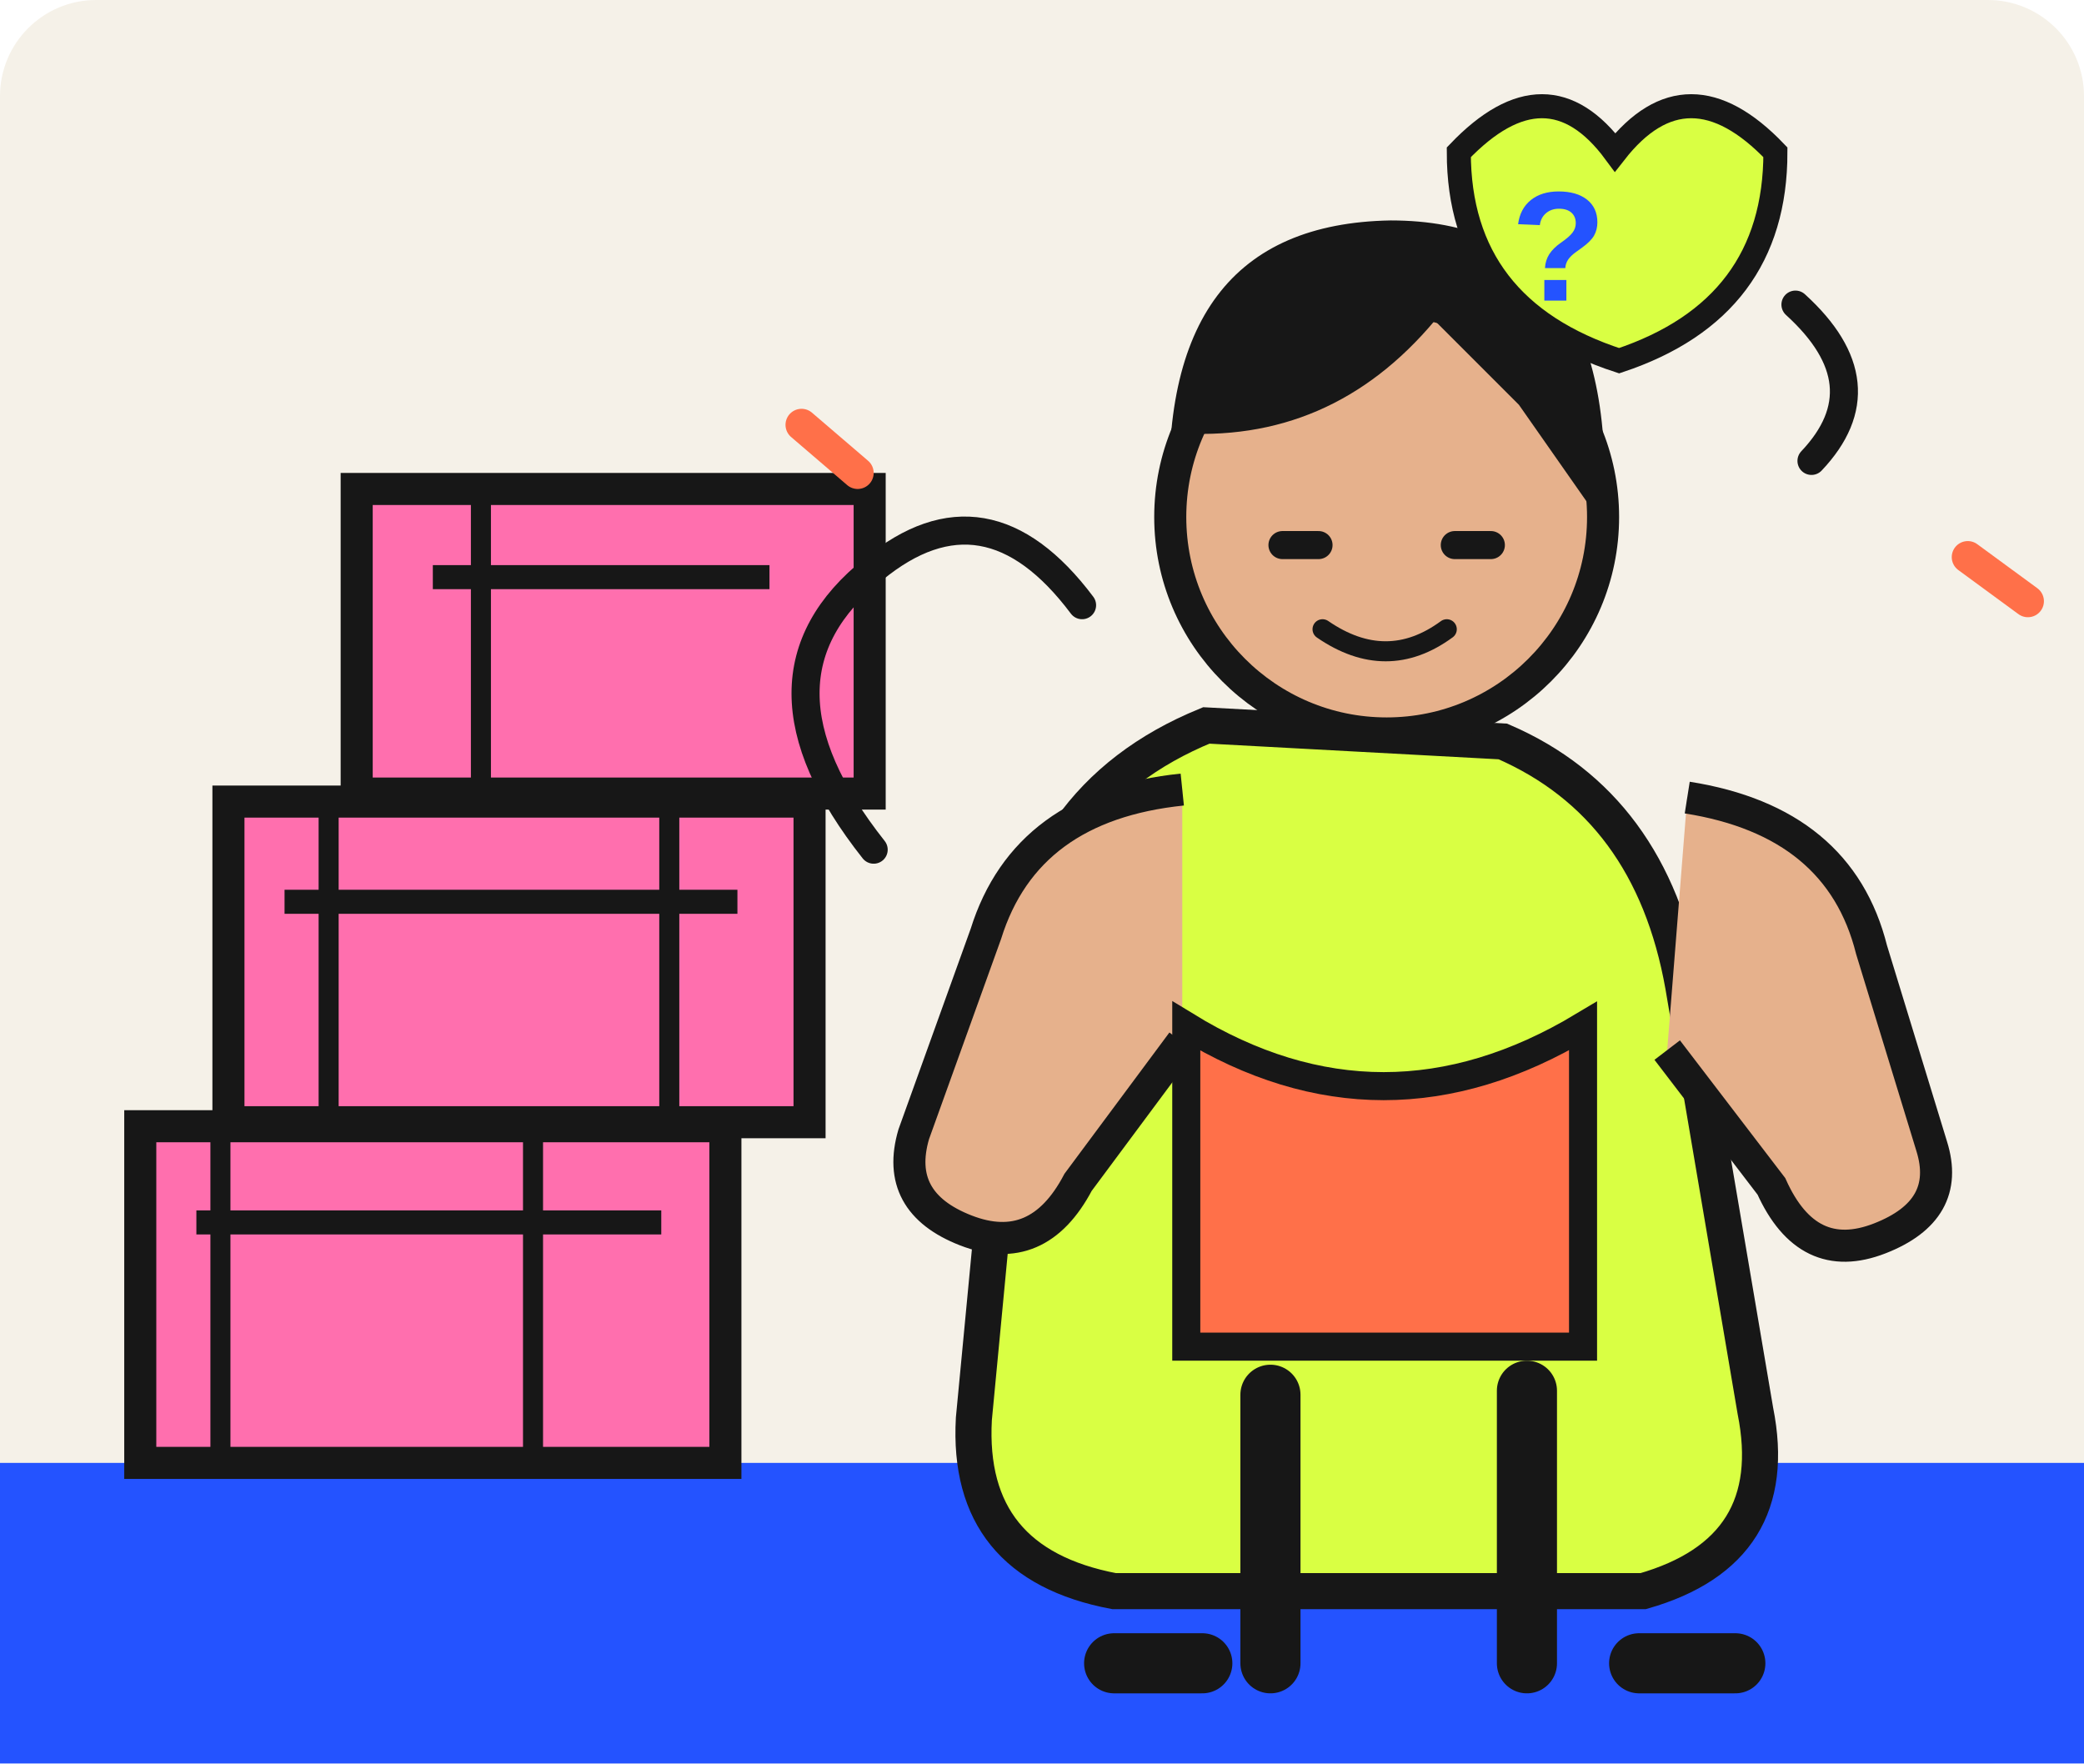
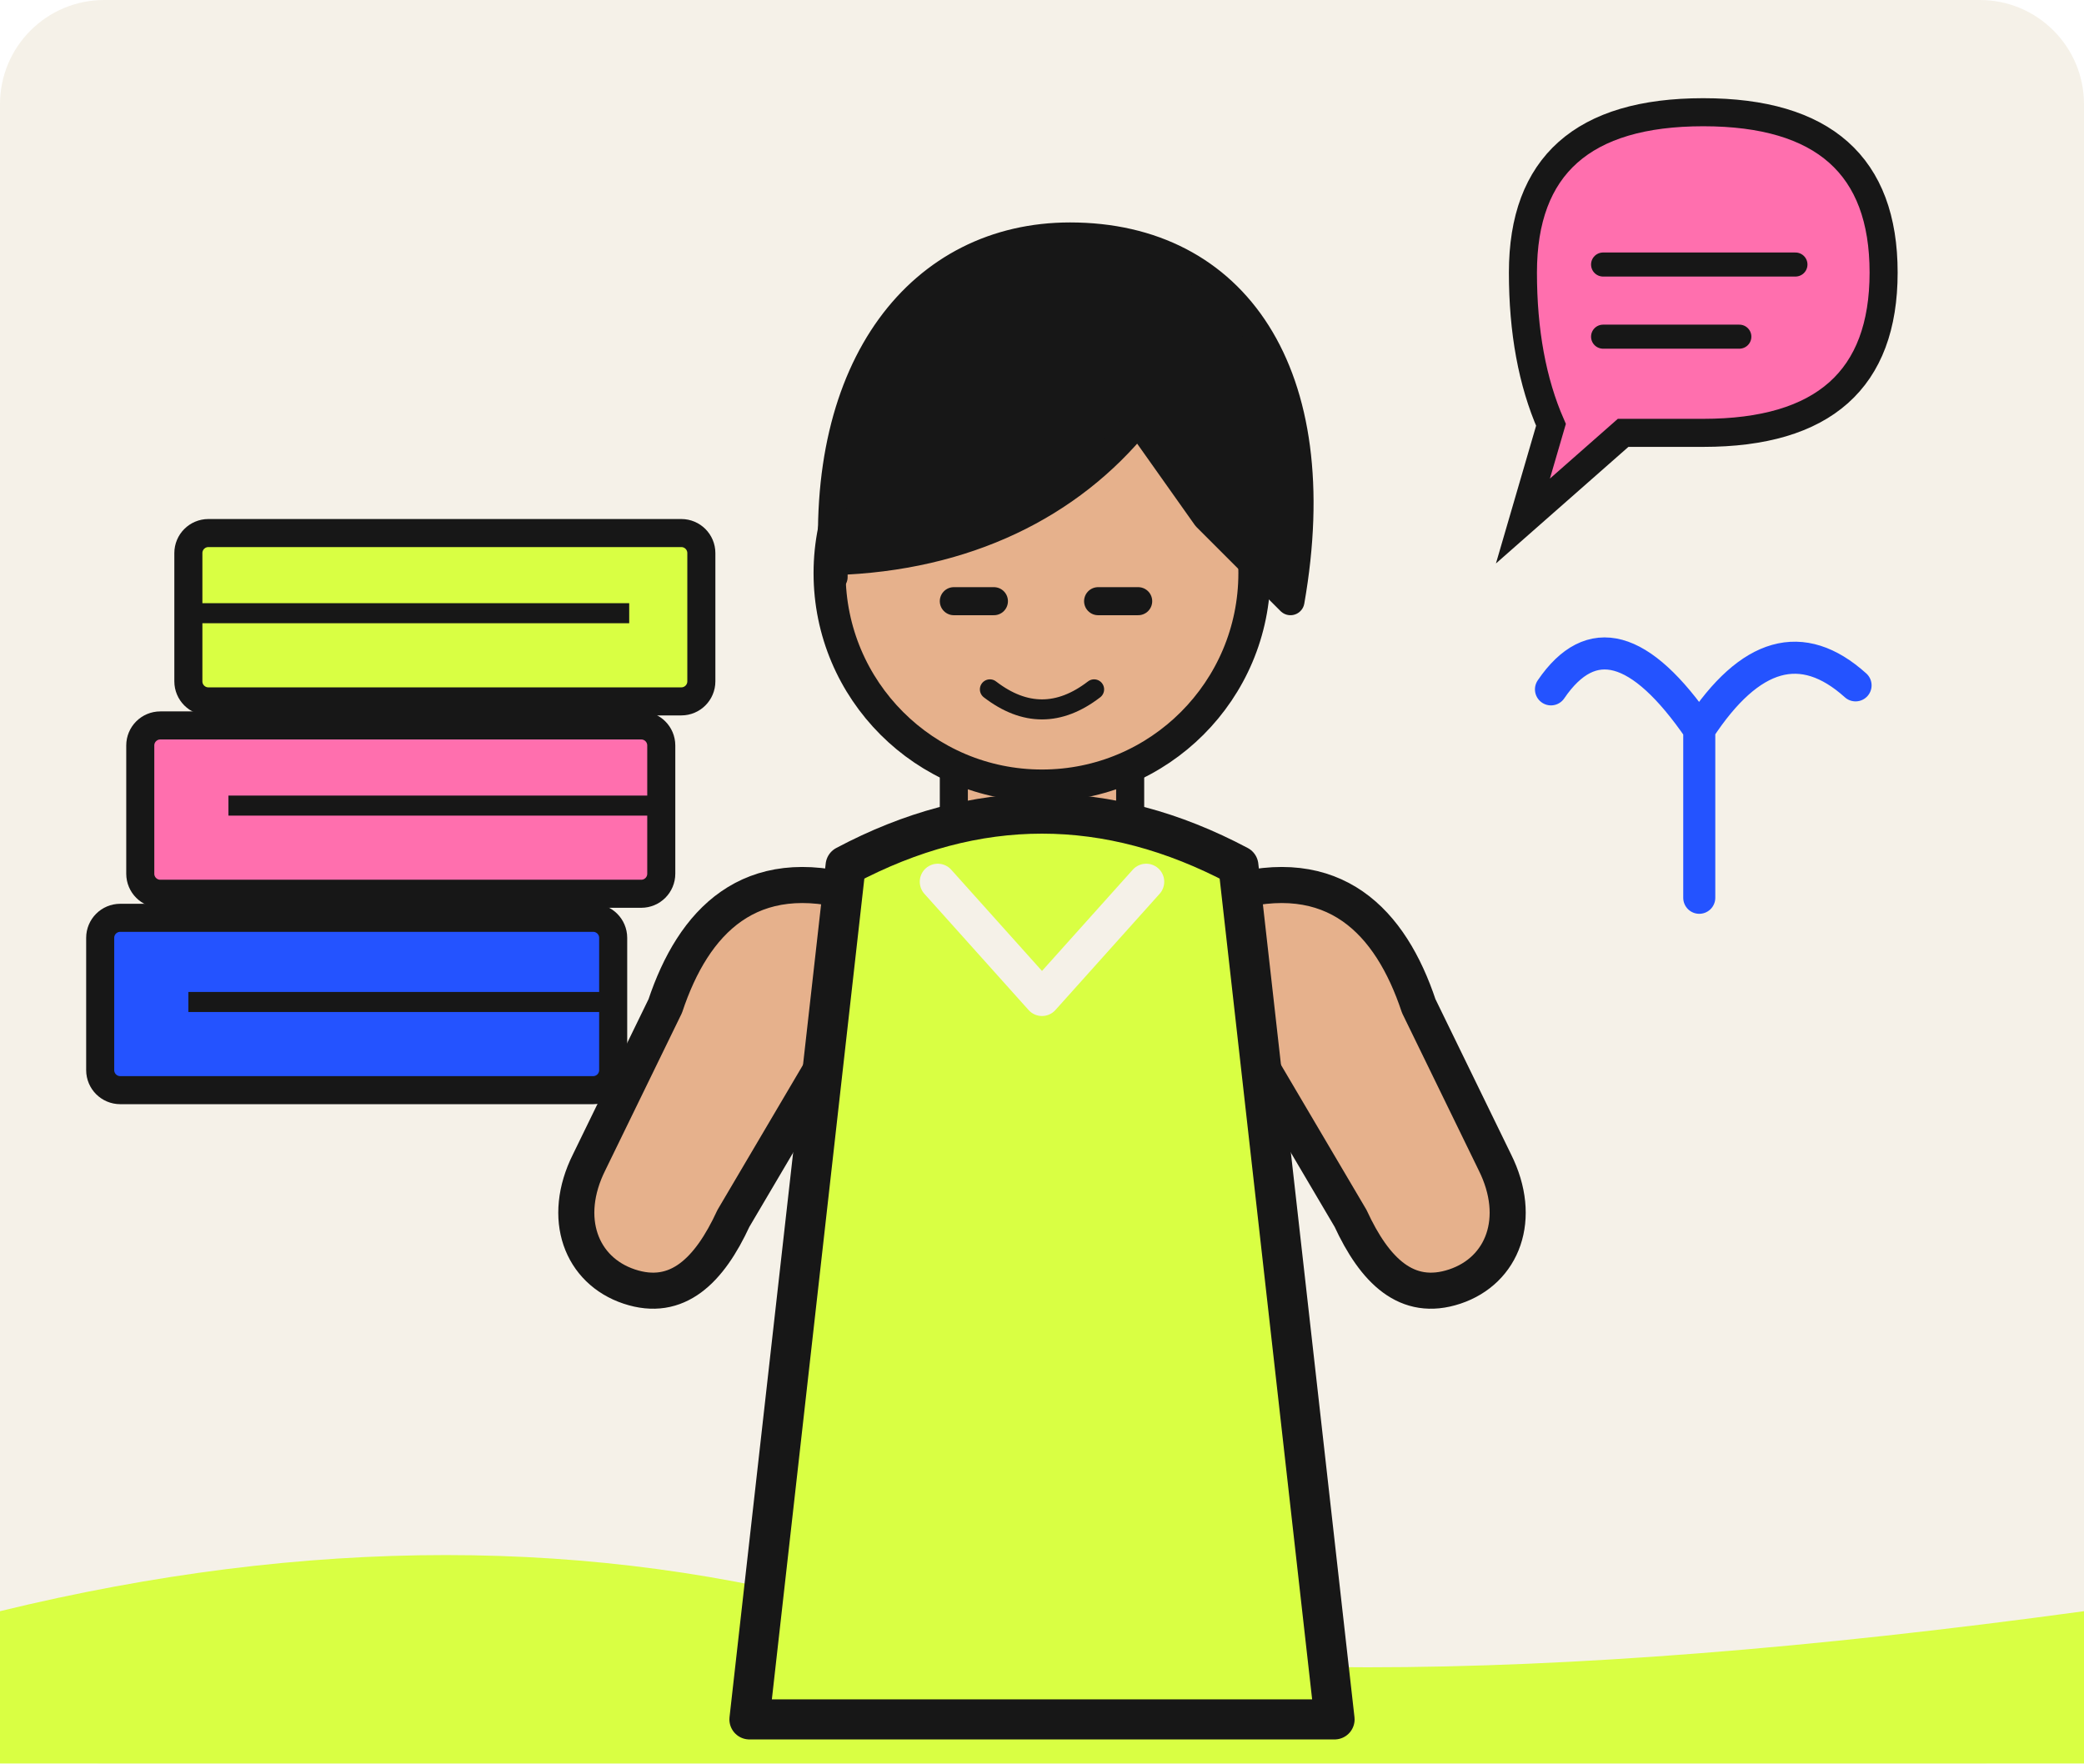
<svg xmlns="http://www.w3.org/2000/svg" viewBox="0 0 520 440" role="img">
-   <rect width="520" height="440" rx="24" fill="#F5F1E8" />
-   <path d="M0 365h520v75H0Z" fill="#2453FF" />
-   <path d="M35 281h146v84H35zm22-81h145v80H57zm32-78h128v76H89z" fill="#FF6FAE" stroke="#171717" stroke-width="8" />
-   <path d="M49 305h116m-94-80h113m-76-81h84" stroke="#171717" stroke-width="6" />
-   <path d="M55 281v84m78-84v84m-51-165v80m85-80v80m-47-157v76" stroke="#171717" stroke-width="5" />
-   <path d="M301 181q-44 18-48 68l-10 105q-2 36 35 43h132q35-10 28-45l-18-106q-8-45-45-61Z" fill="#D9FF43" stroke="#171717" stroke-width="9" />
-   <circle cx="346" cy="129" r="54" fill="#E6B18C" stroke="#171717" stroke-width="8" />
-   <path d="M292 128q-4-72 55-73 58 0 53 76l-21-30-21-21q-26 31-65 28Z" fill="#171717" />
-   <path d="M320 136h9m34 0h9" stroke="#171717" stroke-width="7" stroke-linecap="round" />
-   <path d="M330 157q16 11 31 0" stroke="#171717" stroke-width="5" fill="none" stroke-linecap="round" />
-   <path d="M295 197q-39 4-49 36l-18 50q-5 17 13 24t28-12l26-35m126-61q38 6 46 38l15 49q5 16-13 23t-27-13l-26-34" fill="#E6B18C" stroke="#171717" stroke-width="8" />
-   <path d="M317 348v67m64-68v68m-81 0h-22m131 0h24" stroke="#171717" stroke-width="15" stroke-linecap="round" />
-   <path d="M296 256q49 30 99 0v80h-99z" fill="#FF7049" stroke="#171717" stroke-width="7" />
-   <path d="M218 212q-34-43 0-70 28-23 52 9m97-113q32-12 42 16m39 22q22 20 4 39" fill="none" stroke="#171717" stroke-width="7" stroke-linecap="round" />
-   <path d="M364 38q22-23 39 0 18-23 40 0 0 39-39 52-40-13-40-52Z" fill="#D9FF43" stroke="#171717" stroke-width="6" />
-   <text x="377" y="75" font-family="Arial,sans-serif" font-size="39" font-weight="900" fill="#2453FF">?</text>
-   <path d="M214 118l-14-12m291 33 15 11" stroke="#FF7049" stroke-width="8" stroke-linecap="round" />
+   <rect width="520" height="440" rx="26" fill="#F5F1E8" />
+   <rect x="25" y="229" width="128" height="43" rx="5" fill="#2453FF" stroke="#171717" stroke-width="7" />
+   <rect x="35" y="181" width="130" height="42" rx="5" fill="#FF6FAE" stroke="#171717" stroke-width="7" />
+   <rect x="47" y="133" width="128" height="42" rx="5" fill="#D9FF43" stroke="#171717" stroke-width="7" />
+   <path d="M47 153h110m-100 48h108m-118 49h106" stroke="#171717" stroke-width="5" />
+   <path d="M380 68q0-40 45-40t45 40q0 40-45 40h-20l-25 22 7-24q-7-16-7-38Z" fill="#FF6FAE" stroke="#171717" stroke-width="7" />
+   <path d="M400 66h48m-48 18h34" stroke="#171717" stroke-width="6" stroke-linecap="round" />
+   <path d="M424 182v42m0-42q-22-32-37-10m37 10q19-29 39-11" fill="none" stroke="#2453FF" stroke-width="8" stroke-linecap="round" />
+   <path d="M0 402q115-28 215 0t305 0v38H0z" fill="#D9FF43" />
+   <g stroke="#171717" stroke-linecap="round" stroke-linejoin="round">
+     <path d="M214 223C187 215 173 230 166 251l-19 39c-7 14-2 27 10 31 12 4 20-4 26-17l23-39 19-8" fill="#E6B18C" stroke-width="9" />
+     <path d="M306 223c27-8 41 7 48 28l19 39c7 14 2 27-10 31-12 4-20-4-26-17l-23-39-19-8" fill="#E6B18C" stroke-width="9" />
+     <path d="M238 181h44v50h-44z" fill="#E6B18C" stroke-width="7" />
+     <path d="M211 216q49-26 98 0l24 213H187z" fill="#D9FF43" stroke-width="10" />
+     <path d="m234 220 26 29 26-29" fill="none" stroke="#F5F1E8" stroke-width="9" />
+     <circle cx="260" cy="143" r="53" fill="#E6B18C" stroke-width="8" />
+     <path d="M208 144c-4-53 22-85 59-85 41 0 65 34 55 91l-21-21-17-24c-17 21-43 34-76 35z" fill="#171717" stroke="#171717" stroke-width="7" />
+     <path d="M238 150h10m26 0h10" fill="none" stroke-width="7" />
+     <path d="M247 172q13 10 26 0" fill="none" stroke-width="5" />
+   </g>
</svg>
